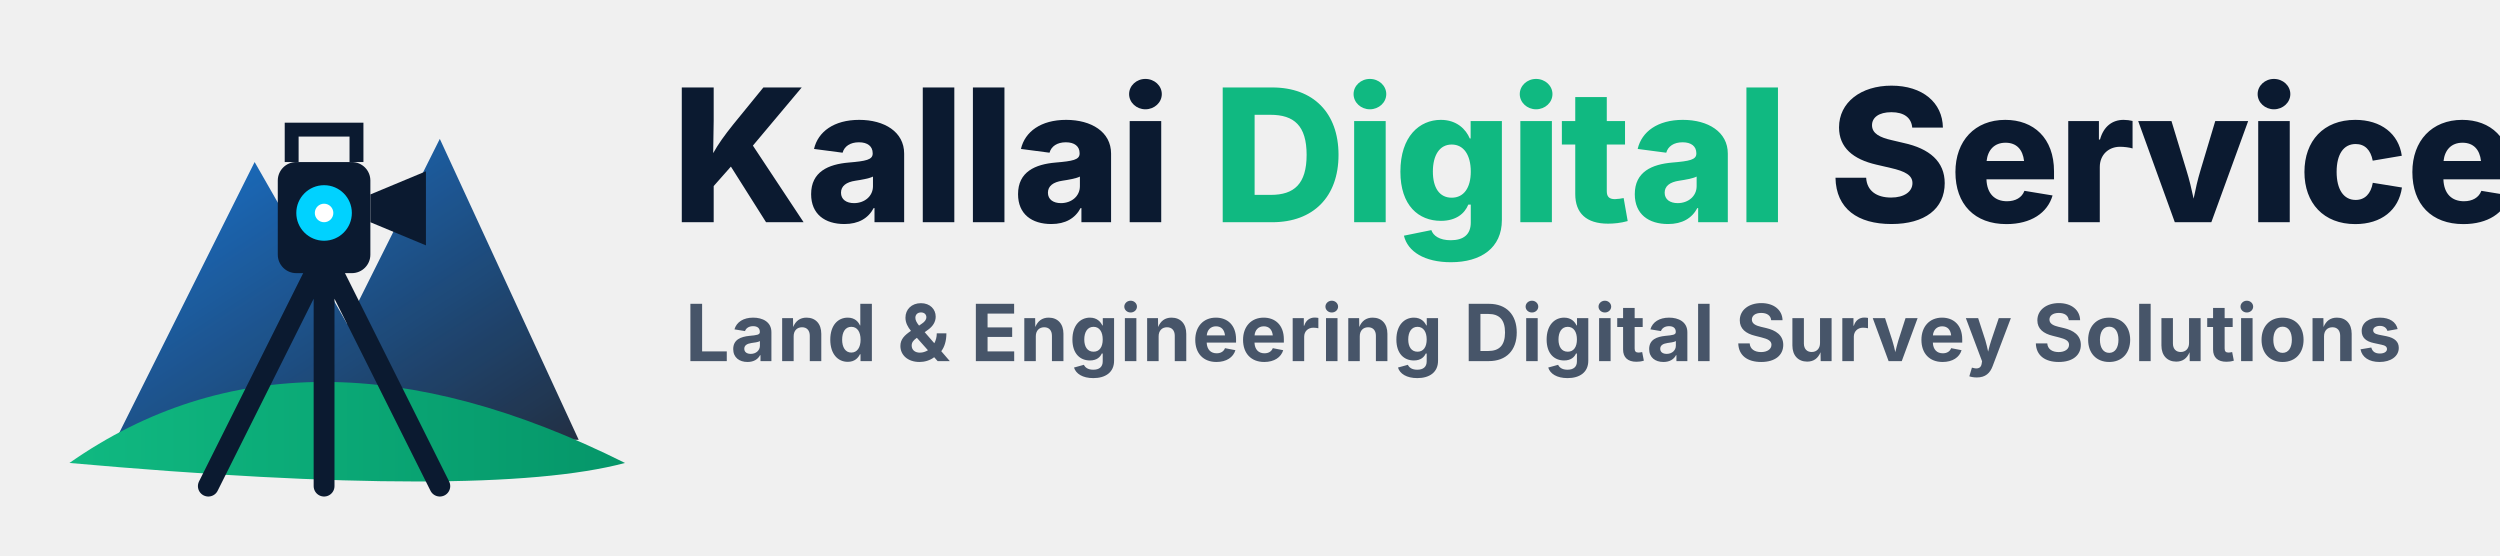
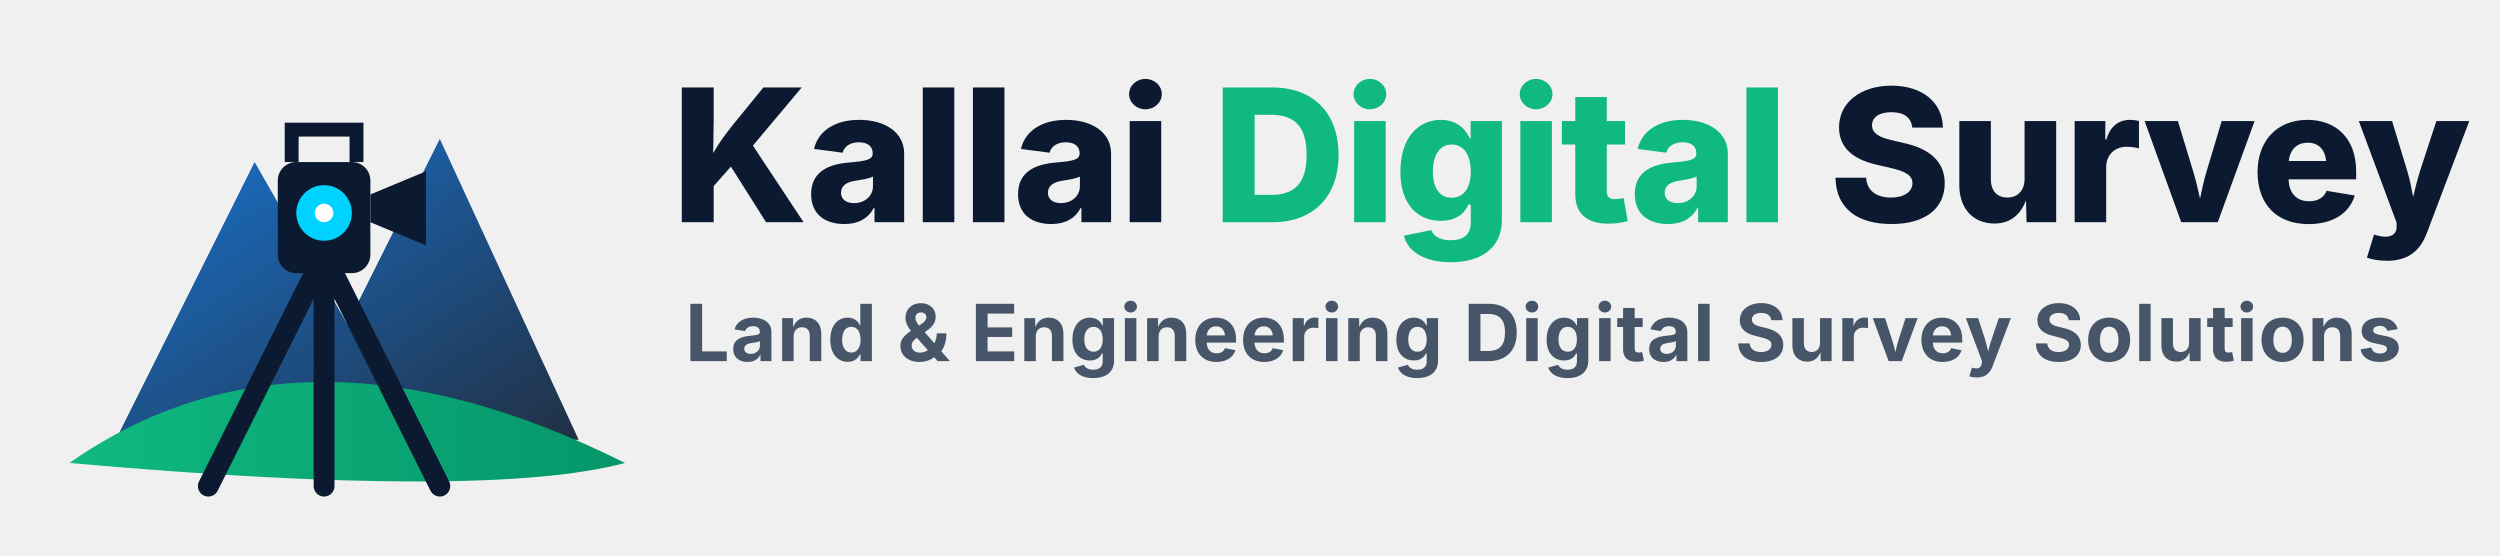
<svg xmlns="http://www.w3.org/2000/svg" viewBox="0 0 540 120" width="540" height="120">
  <defs>
    <linearGradient id="blueGrad" x1="0%" y1="0%" x2="100%" y2="100%">
      <stop offset="0%" stop-color="#0066cc" />
      <stop offset="100%" stop-color="#0b1a30" />
    </linearGradient>
    <linearGradient id="greenGrad" x1="0%" y1="0%" x2="100%" y2="0%">
      <stop offset="0%" stop-color="#10b981" />
      <stop offset="100%" stop-color="#059669" />
    </linearGradient>
  </defs>
  <g transform="translate(10, 10)">
    <path d="M15 85 L45 25 L65 60 L85 20 L115 85 Z" fill="url(#blueGrad)" opacity="0.9" />
    <path d="M5 90 Q 55 55 125 90 Q 95 98 5 90 Z" fill="url(#greenGrad)" />
    <path d="M60 45 L35 95 M60 45 L85 95 M60 45 L60 95" stroke="#0b1a30" stroke-width="4.5" stroke-linecap="round" />
    <rect x="50" y="25" width="20" height="24" rx="4" fill="#0b1a30" />
    <circle cx="60" cy="36" r="6" fill="#00d2ff" />
    <circle cx="60" cy="36" r="2" fill="#ffffff" />
    <path d="M70 32 L82 27 L82 43 L70 38 Z" fill="#0b1a30" />
    <path d="M53 25 L53 18 L67 18 L67 25" stroke="#0b1a30" stroke-width="3" fill="none" />
  </g>
  <g transform="translate(145, 48)">
    <text font-family="'Outfit', 'Inter', sans-serif" font-weight="800" font-size="40" letter-spacing="-0.5">
      <tspan fill="#0b1a30">Kallai</tspan>
      <tspan fill="#10b981">Digital</tspan>
-       <tspan fill="#0b1a30">Service</tspan>
+       <tspan fill="#0b1a30">Survey</tspan>
    </text>
  </g>
  <g transform="translate(148, 78)">
    <text font-family="'Inter', sans-serif" font-weight="700" font-size="17" fill="#475569" letter-spacing="0.2">
      Land &amp; Engineering Digital Survey Solutions
    </text>
  </g>
</svg>
